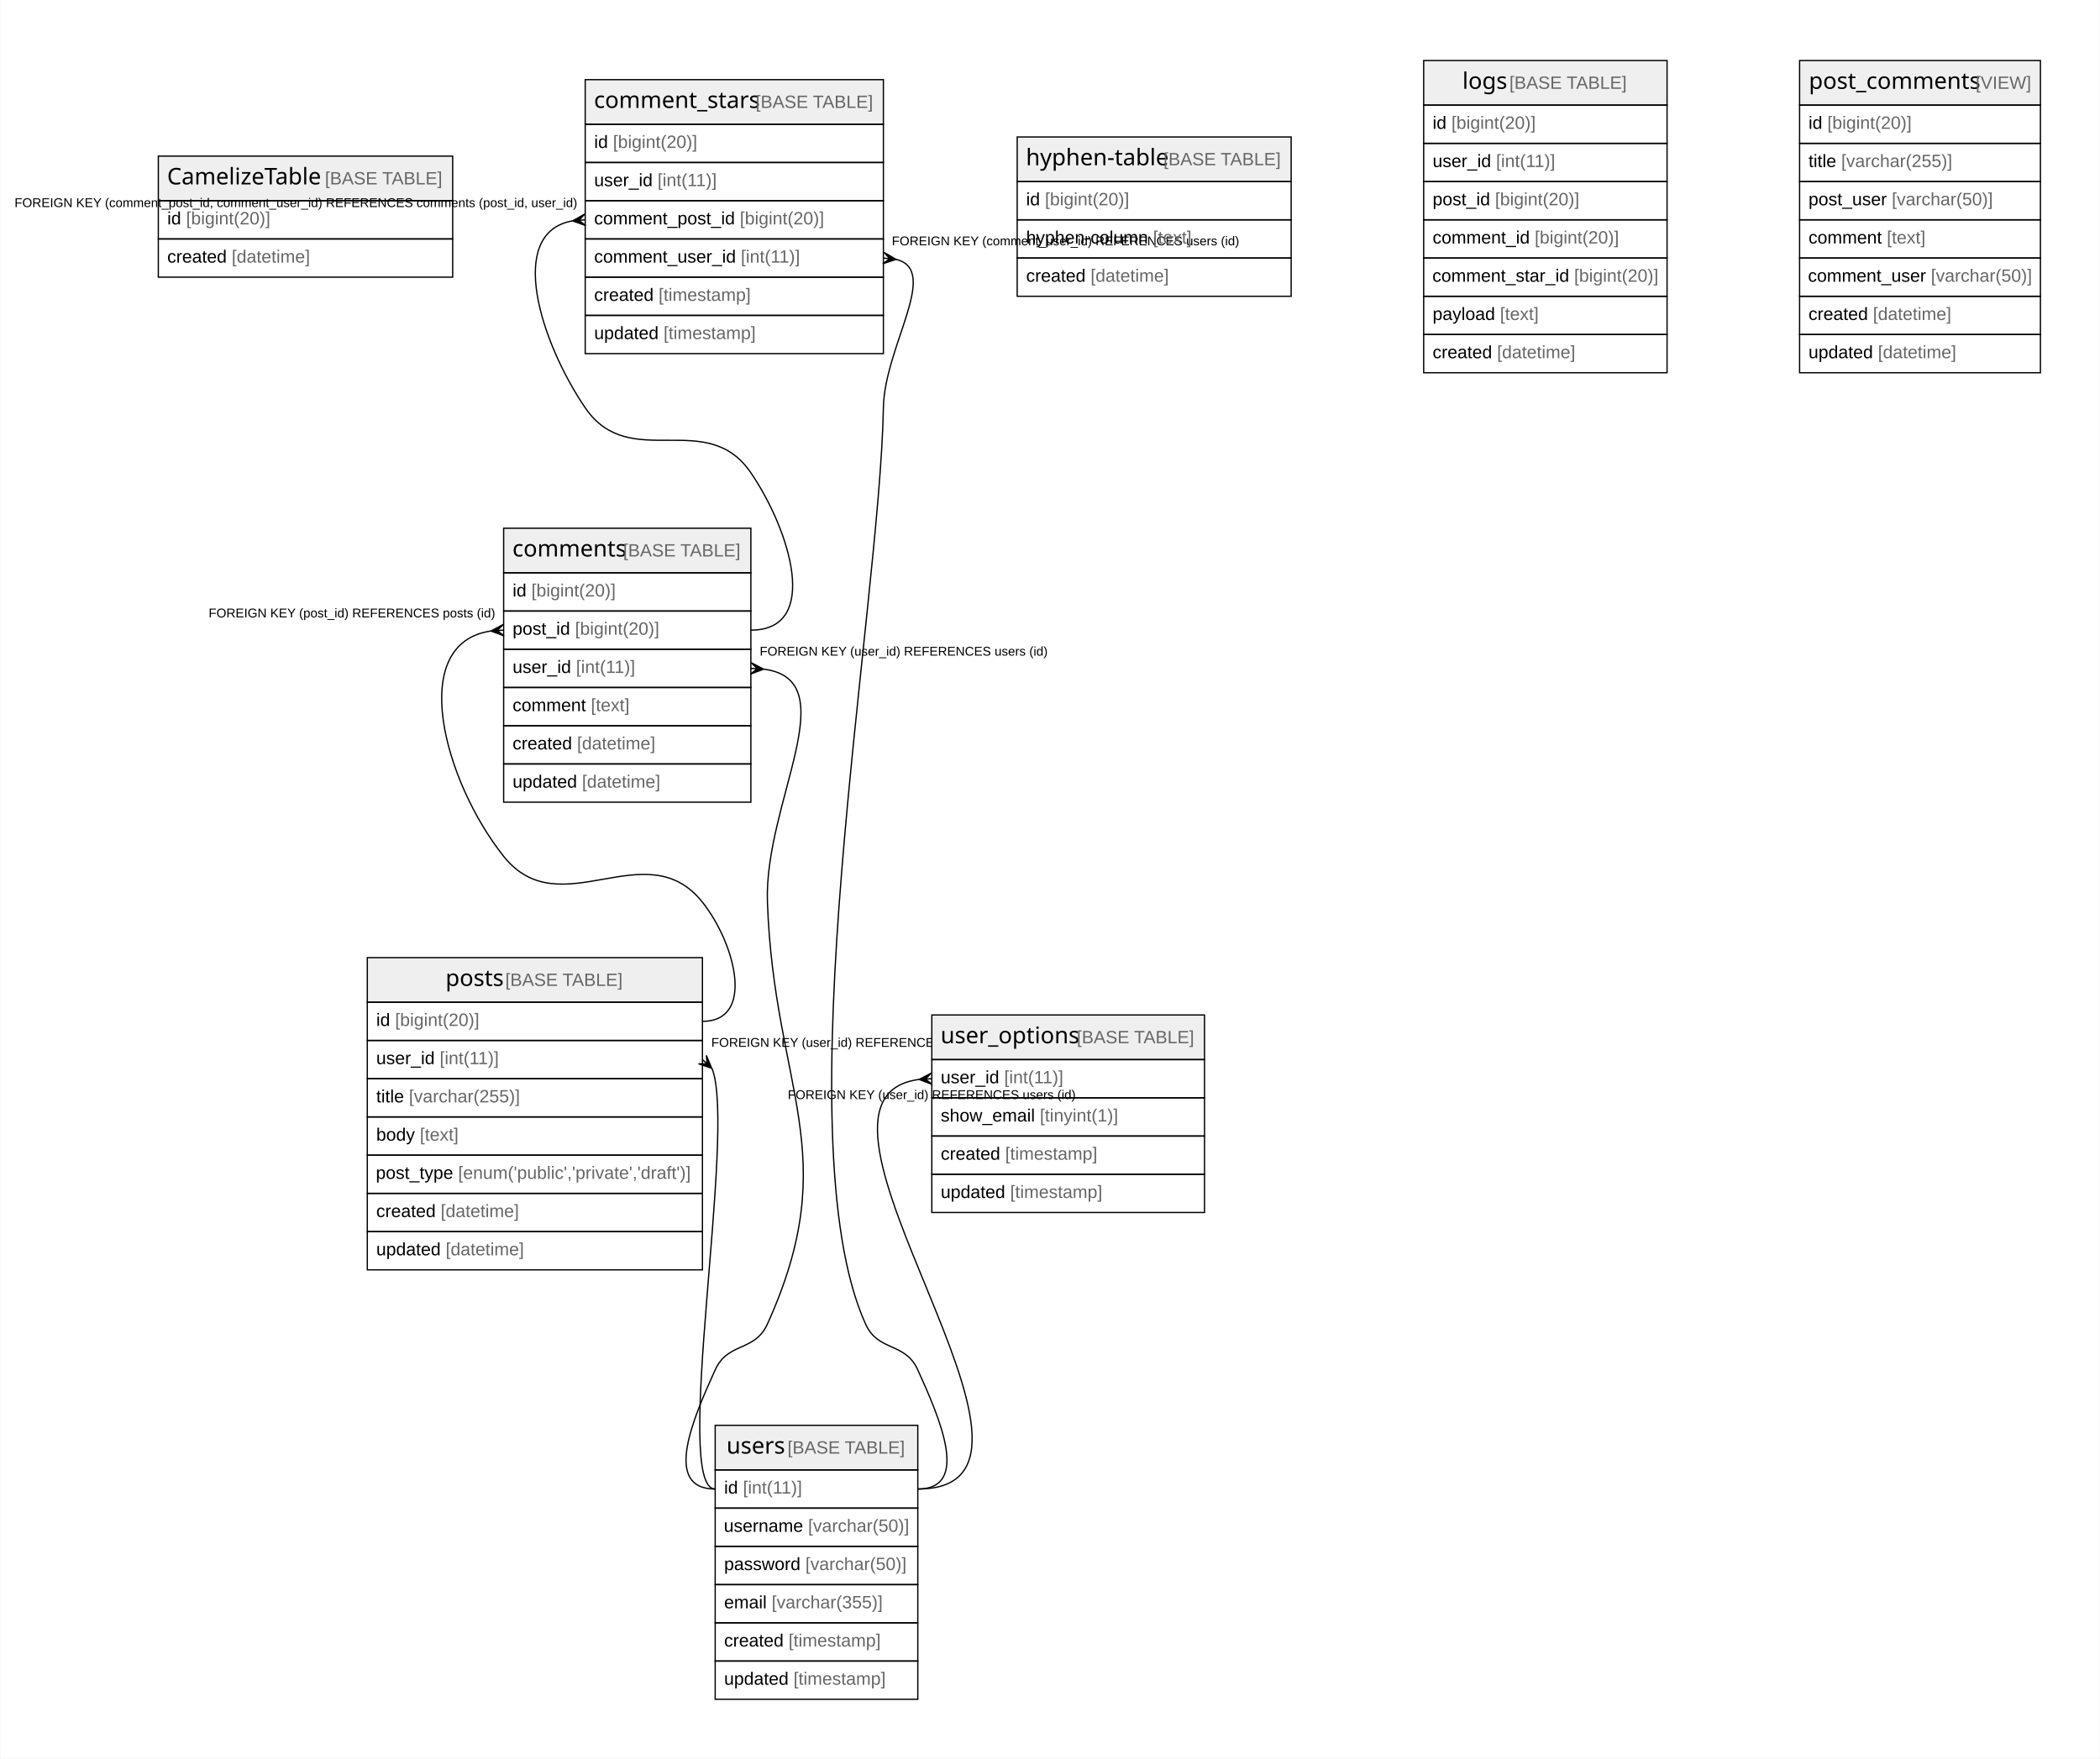
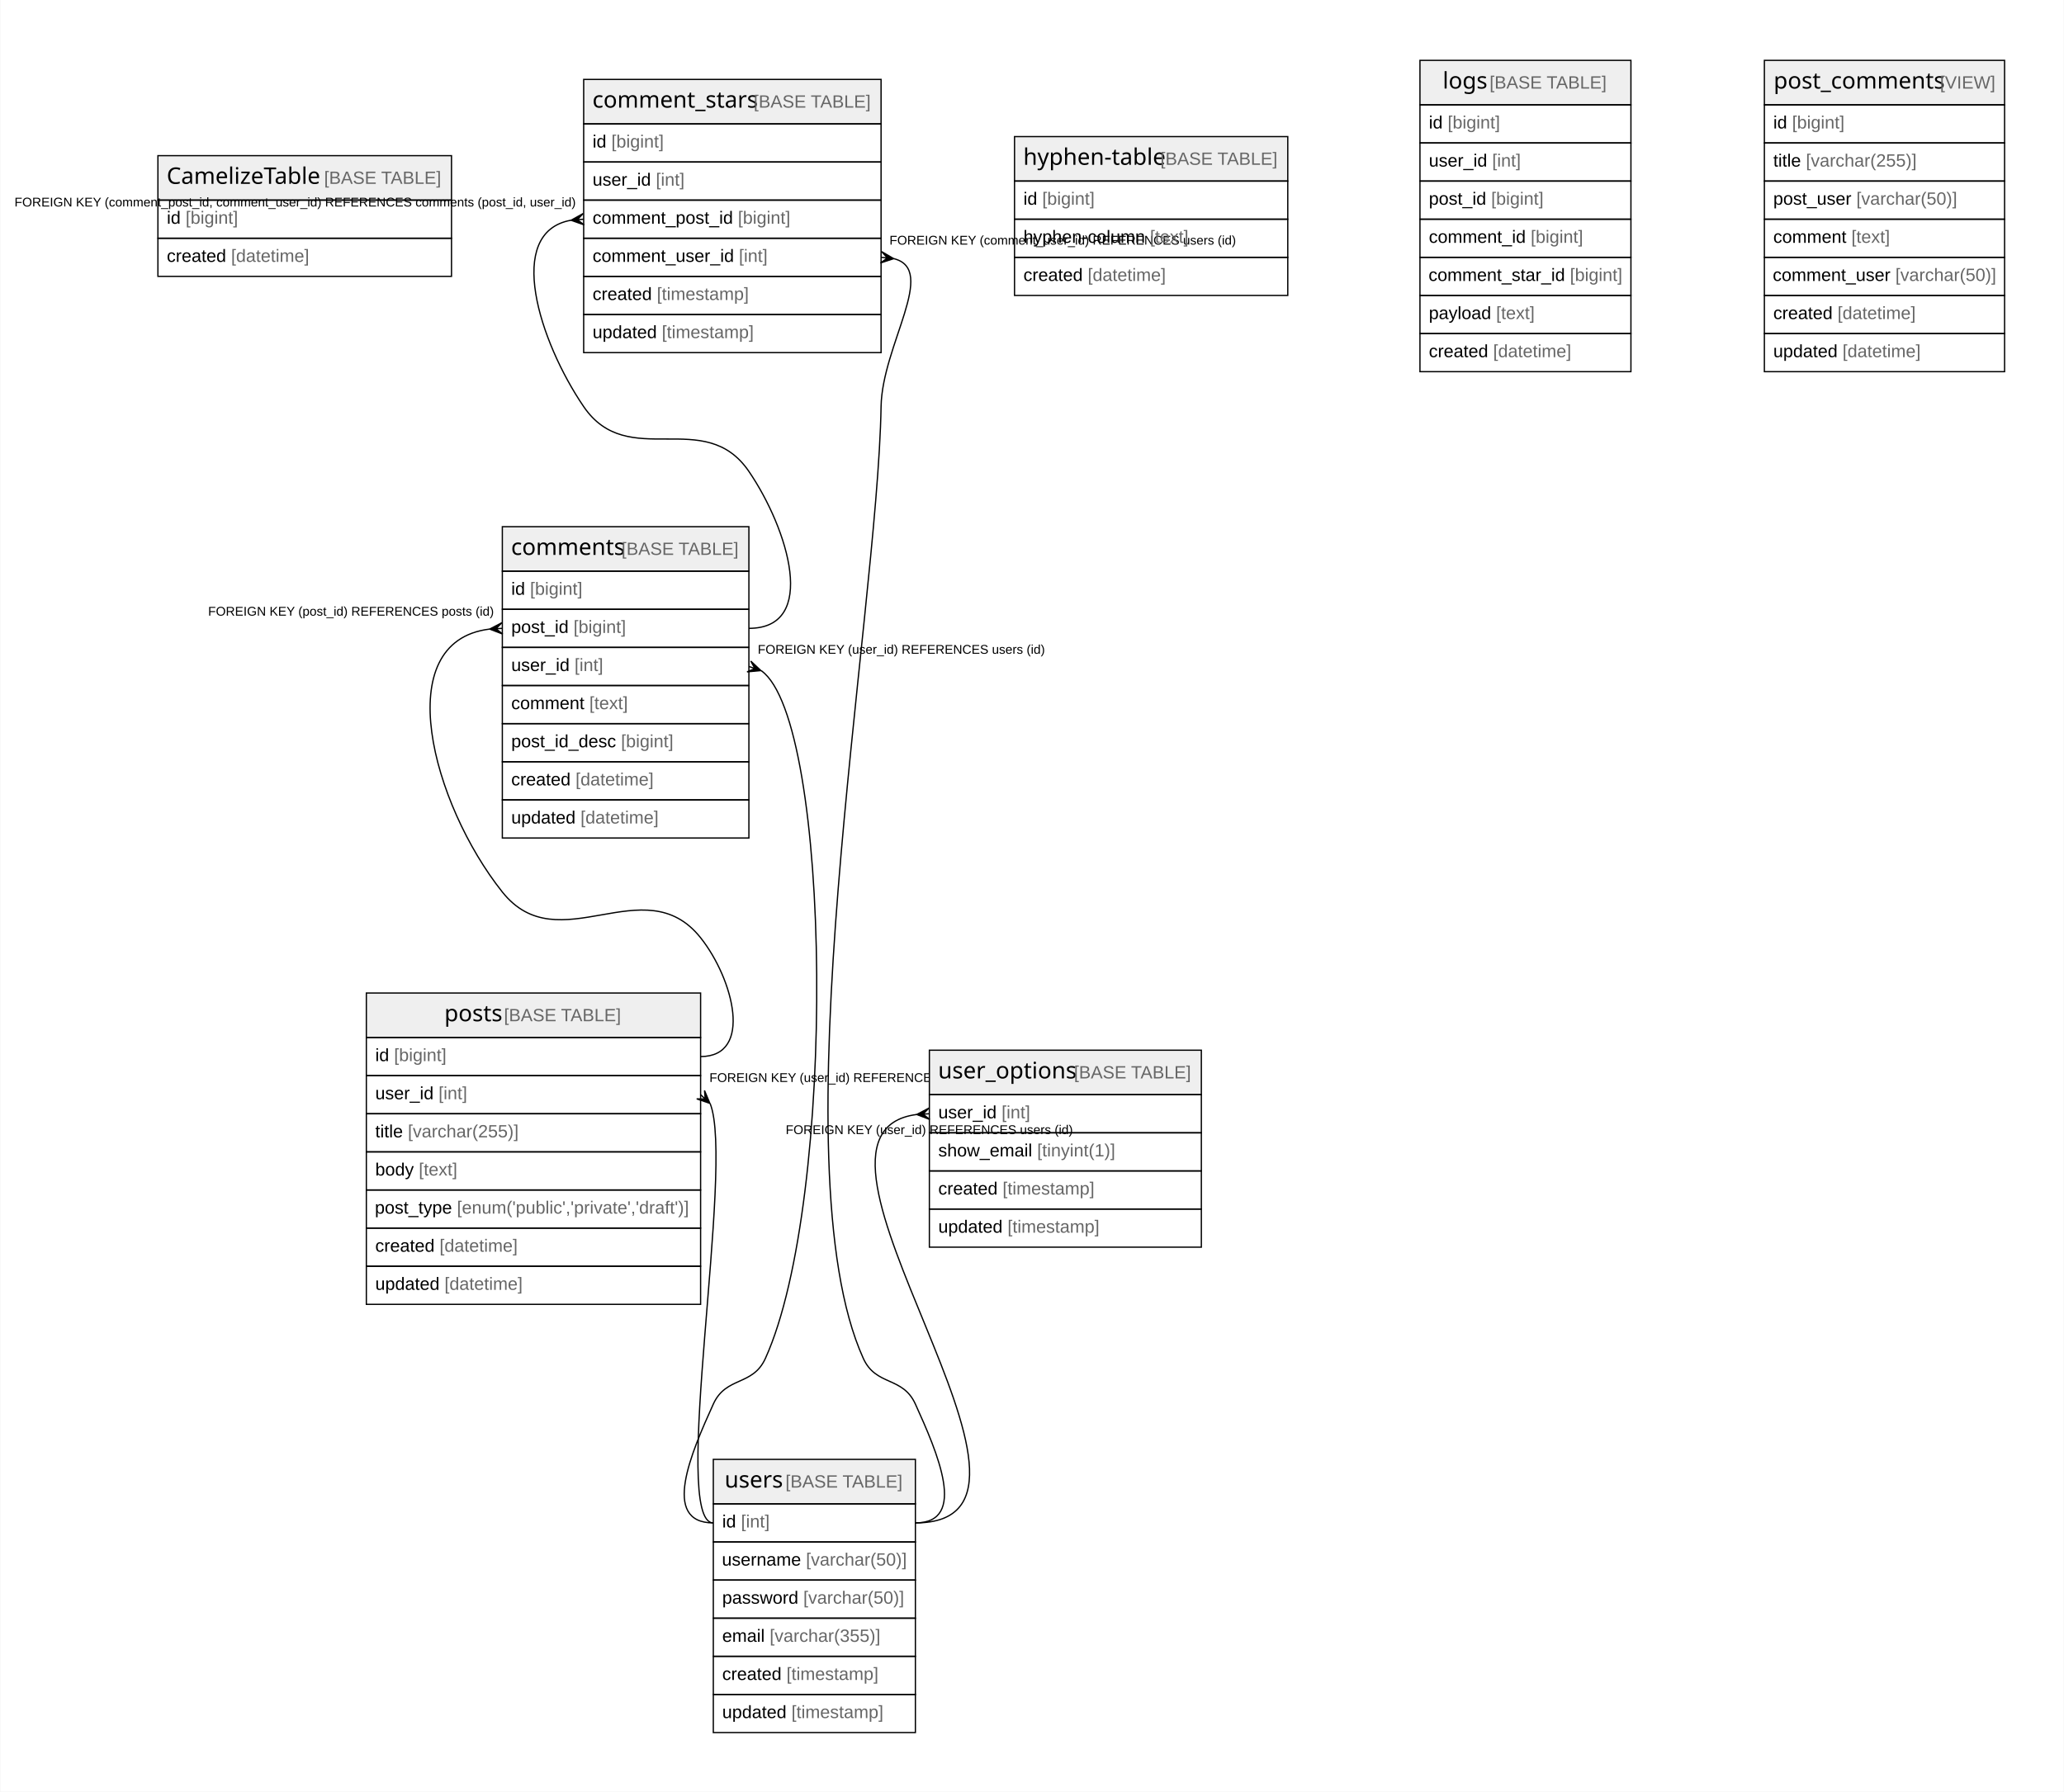
- <svg xmlns="http://www.w3.org/2000/svg" width="1648pt" height="1380pt" viewBox="0.00 0.00 1647.50 1380.00">
-   <g id="graph0" class="graph" transform="scale(1 1) rotate(0) translate(4 1376)">
-     <polygon fill="#ffffff" stroke="transparent" points="-4,4 -4,-1376 1643.5,-1376 1643.5,4 -4,4" />
+ <svg xmlns="http://www.w3.org/2000/svg" width="1624pt" height="1410pt" viewBox="0.00 0.00 1623.50 1410.00">
+   <g id="graph0" class="graph" transform="scale(1 1) rotate(0) translate(4 1406)">
+     <polygon fill="#ffffff" stroke="transparent" points="-4,4 -4,-1406 1619.5,-1406 1619.5,4 -4,4" />
    <g id="node1" class="node">
-       <polygon fill="#efefef" stroke="transparent" points="120,-1218.5 120,-1253.5 351,-1253.5 351,-1218.5 120,-1218.5" />
-       <polygon fill="none" stroke="#000000" points="120,-1218.5 120,-1253.5 351,-1253.5 351,-1218.5 120,-1218.5" />
-       <text text-anchor="start" x="126.872" y="-1231.3" font-family="Arial Bold" font-size="18.00" fill="#000000">CamelizeTable</text>
-       <text text-anchor="start" x="246.874" y="-1231.3" font-family="Arial" font-size="14.00" fill="#000000"> </text>
-       <text text-anchor="start" x="250.765" y="-1231.3" font-family="Arial" font-size="14.00" fill="#666666">[BASE TABLE]</text>
+       <polygon fill="#efefef" stroke="transparent" points="120,-1248.5 120,-1283.5 351,-1283.5 351,-1248.5 120,-1248.5" />
+       <polygon fill="none" stroke="#000000" points="120,-1248.5 120,-1283.5 351,-1283.5 351,-1248.5 120,-1248.5" />
+       <text text-anchor="start" x="126.872" y="-1261.3" font-family="Arial Bold" font-size="18.00" fill="#000000">CamelizeTable</text>
+       <text text-anchor="start" x="246.874" y="-1261.3" font-family="Arial" font-size="14.00" fill="#000000"> </text>
+       <text text-anchor="start" x="250.765" y="-1261.3" font-family="Arial" font-size="14.00" fill="#666666">[BASE TABLE]</text>
+       <polygon fill="none" stroke="#000000" points="120,-1218.5 120,-1248.5 351,-1248.5 351,-1218.5 120,-1218.5" />
+       <text text-anchor="start" x="127" y="-1229.9" font-family="Arial" font-size="14.00" fill="#000000">id </text>
+       <text text-anchor="start" x="141.78" y="-1229.9" font-family="Arial" font-size="14.00" fill="#666666">[bigint]</text>
      <polygon fill="none" stroke="#000000" points="120,-1188.5 120,-1218.5 351,-1218.5 351,-1188.5 120,-1188.5" />
-       <text text-anchor="start" x="127" y="-1199.9" font-family="Arial" font-size="14.00" fill="#000000">id </text>
-       <text text-anchor="start" x="141.78" y="-1199.9" font-family="Arial" font-size="14.00" fill="#666666">[bigint(20)]</text>
-       <polygon fill="none" stroke="#000000" points="120,-1158.5 120,-1188.5 351,-1188.5 351,-1158.5 120,-1158.5" />
-       <text text-anchor="start" x="127" y="-1169.9" font-family="Arial" font-size="14.00" fill="#000000">created </text>
-       <text text-anchor="start" x="177.572" y="-1169.9" font-family="Arial" font-size="14.00" fill="#666666">[datetime]</text>
+       <text text-anchor="start" x="127" y="-1199.9" font-family="Arial" font-size="14.00" fill="#000000">created </text>
+       <text text-anchor="start" x="177.572" y="-1199.9" font-family="Arial" font-size="14.00" fill="#666666">[datetime]</text>
    </g>
    <g id="node2" class="node">
-       <polygon fill="#efefef" stroke="transparent" points="455,-1278.5 455,-1313.5 689,-1313.5 689,-1278.5 455,-1278.5" />
-       <polygon fill="none" stroke="#000000" points="455,-1278.5 455,-1313.5 689,-1313.5 689,-1278.5 455,-1278.5" />
-       <text text-anchor="start" x="461.867" y="-1291.3" font-family="Arial Bold" font-size="18.00" fill="#000000">comment_stars</text>
-       <text text-anchor="start" x="584.879" y="-1291.3" font-family="Arial" font-size="14.00" fill="#000000"> </text>
-       <text text-anchor="start" x="588.77" y="-1291.3" font-family="Arial" font-size="14.00" fill="#666666">[BASE TABLE]</text>
+       <polygon fill="#efefef" stroke="transparent" points="455,-1308.5 455,-1343.5 689,-1343.5 689,-1308.5 455,-1308.5" />
+       <polygon fill="none" stroke="#000000" points="455,-1308.5 455,-1343.5 689,-1343.5 689,-1308.5 455,-1308.5" />
+       <text text-anchor="start" x="461.867" y="-1321.3" font-family="Arial Bold" font-size="18.00" fill="#000000">comment_stars</text>
+       <text text-anchor="start" x="584.879" y="-1321.3" font-family="Arial" font-size="14.00" fill="#000000"> </text>
+       <text text-anchor="start" x="588.77" y="-1321.3" font-family="Arial" font-size="14.00" fill="#666666">[BASE TABLE]</text>
+       <polygon fill="none" stroke="#000000" points="455,-1278.5 455,-1308.5 689,-1308.5 689,-1278.5 455,-1278.5" />
+       <text text-anchor="start" x="462" y="-1289.9" font-family="Arial" font-size="14.00" fill="#000000">id </text>
+       <text text-anchor="start" x="476.78" y="-1289.9" font-family="Arial" font-size="14.00" fill="#666666">[bigint]</text>
      <polygon fill="none" stroke="#000000" points="455,-1248.5 455,-1278.5 689,-1278.5 689,-1248.5 455,-1248.5" />
-       <text text-anchor="start" x="462" y="-1259.9" font-family="Arial" font-size="14.00" fill="#000000">id </text>
-       <text text-anchor="start" x="476.78" y="-1259.9" font-family="Arial" font-size="14.00" fill="#666666">[bigint(20)]</text>
+       <text text-anchor="start" x="462" y="-1259.9" font-family="Arial" font-size="14.00" fill="#000000">user_id </text>
+       <text text-anchor="start" x="511.788" y="-1259.9" font-family="Arial" font-size="14.00" fill="#666666">[int]</text>
      <polygon fill="none" stroke="#000000" points="455,-1218.5 455,-1248.5 689,-1248.5 689,-1218.5 455,-1218.5" />
-       <text text-anchor="start" x="462" y="-1229.9" font-family="Arial" font-size="14.00" fill="#000000">user_id </text>
-       <text text-anchor="start" x="511.788" y="-1229.9" font-family="Arial" font-size="14.00" fill="#666666">[int(11)]</text>
+       <text text-anchor="start" x="462" y="-1229.9" font-family="Arial" font-size="14.00" fill="#000000">comment_post_id </text>
+       <text text-anchor="start" x="576.36" y="-1229.9" font-family="Arial" font-size="14.00" fill="#666666">[bigint]</text>
      <polygon fill="none" stroke="#000000" points="455,-1188.5 455,-1218.5 689,-1218.5 689,-1188.5 455,-1188.5" />
-       <text text-anchor="start" x="462" y="-1199.9" font-family="Arial" font-size="14.00" fill="#000000">comment_post_id </text>
-       <text text-anchor="start" x="576.36" y="-1199.9" font-family="Arial" font-size="14.00" fill="#666666">[bigint(20)]</text>
+       <text text-anchor="start" x="462" y="-1199.9" font-family="Arial" font-size="14.00" fill="#000000">comment_user_id </text>
+       <text text-anchor="start" x="577.13" y="-1199.9" font-family="Arial" font-size="14.00" fill="#666666">[int]</text>
      <polygon fill="none" stroke="#000000" points="455,-1158.5 455,-1188.5 689,-1188.5 689,-1158.5 455,-1158.5" />
-       <text text-anchor="start" x="462" y="-1169.9" font-family="Arial" font-size="14.00" fill="#000000">comment_user_id </text>
-       <text text-anchor="start" x="577.13" y="-1169.9" font-family="Arial" font-size="14.00" fill="#666666">[int(11)]</text>
+       <text text-anchor="start" x="462" y="-1169.9" font-family="Arial" font-size="14.00" fill="#000000">created </text>
+       <text text-anchor="start" x="512.572" y="-1169.9" font-family="Arial" font-size="14.00" fill="#666666">[timestamp]</text>
      <polygon fill="none" stroke="#000000" points="455,-1128.5 455,-1158.5 689,-1158.5 689,-1128.5 455,-1128.5" />
-       <text text-anchor="start" x="462" y="-1139.9" font-family="Arial" font-size="14.00" fill="#000000">created </text>
-       <text text-anchor="start" x="512.572" y="-1139.9" font-family="Arial" font-size="14.00" fill="#666666">[timestamp]</text>
-       <polygon fill="none" stroke="#000000" points="455,-1098.5 455,-1128.5 689,-1128.5 689,-1098.5 455,-1098.5" />
-       <text text-anchor="start" x="462" y="-1109.9" font-family="Arial" font-size="14.00" fill="#000000">updated </text>
-       <text text-anchor="start" x="516.477" y="-1109.9" font-family="Arial" font-size="14.00" fill="#666666">[timestamp]</text>
+       <text text-anchor="start" x="462" y="-1139.9" font-family="Arial" font-size="14.00" fill="#000000">updated </text>
+       <text text-anchor="start" x="516.477" y="-1139.9" font-family="Arial" font-size="14.00" fill="#666666">[timestamp]</text>
    </g>
    <g id="node3" class="node">
-       <polygon fill="#efefef" stroke="transparent" points="391,-926.5 391,-961.5 585,-961.5 585,-926.5 391,-926.5" />
-       <polygon fill="none" stroke="#000000" points="391,-926.5 391,-961.5 585,-961.5 585,-926.5 391,-926.5" />
-       <text text-anchor="start" x="397.87" y="-939.3" font-family="Arial Bold" font-size="18.00" fill="#000000">comments</text>
-       <text text-anchor="start" x="480.876" y="-939.3" font-family="Arial" font-size="14.00" fill="#000000"> </text>
-       <text text-anchor="start" x="484.766" y="-939.3" font-family="Arial" font-size="14.00" fill="#666666">[BASE TABLE]</text>
+       <polygon fill="#efefef" stroke="transparent" points="391,-956.5 391,-991.5 585,-991.5 585,-956.5 391,-956.5" />
+       <polygon fill="none" stroke="#000000" points="391,-956.5 391,-991.5 585,-991.5 585,-956.5 391,-956.5" />
+       <text text-anchor="start" x="397.87" y="-969.3" font-family="Arial Bold" font-size="18.00" fill="#000000">comments</text>
+       <text text-anchor="start" x="480.876" y="-969.3" font-family="Arial" font-size="14.00" fill="#000000"> </text>
+       <text text-anchor="start" x="484.766" y="-969.3" font-family="Arial" font-size="14.00" fill="#666666">[BASE TABLE]</text>
+       <polygon fill="none" stroke="#000000" points="391,-926.5 391,-956.5 585,-956.5 585,-926.5 391,-926.5" />
+       <text text-anchor="start" x="398" y="-937.9" font-family="Arial" font-size="14.00" fill="#000000">id </text>
+       <text text-anchor="start" x="412.78" y="-937.9" font-family="Arial" font-size="14.00" fill="#666666">[bigint]</text>
      <polygon fill="none" stroke="#000000" points="391,-896.5 391,-926.5 585,-926.5 585,-896.5 391,-896.5" />
-       <text text-anchor="start" x="398" y="-907.9" font-family="Arial" font-size="14.00" fill="#000000">id </text>
-       <text text-anchor="start" x="412.78" y="-907.9" font-family="Arial" font-size="14.00" fill="#666666">[bigint(20)]</text>
+       <text text-anchor="start" x="398" y="-907.9" font-family="Arial" font-size="14.00" fill="#000000">post_id </text>
+       <text text-anchor="start" x="447.018" y="-907.9" font-family="Arial" font-size="14.00" fill="#666666">[bigint]</text>
      <polygon fill="none" stroke="#000000" points="391,-866.5 391,-896.5 585,-896.5 585,-866.5 391,-866.5" />
-       <text text-anchor="start" x="398" y="-877.9" font-family="Arial" font-size="14.00" fill="#000000">post_id </text>
-       <text text-anchor="start" x="447.018" y="-877.9" font-family="Arial" font-size="14.00" fill="#666666">[bigint(20)]</text>
+       <text text-anchor="start" x="398" y="-877.9" font-family="Arial" font-size="14.00" fill="#000000">user_id </text>
+       <text text-anchor="start" x="447.788" y="-877.9" font-family="Arial" font-size="14.00" fill="#666666">[int]</text>
      <polygon fill="none" stroke="#000000" points="391,-836.5 391,-866.5 585,-866.5 585,-836.5 391,-836.5" />
-       <text text-anchor="start" x="398" y="-847.9" font-family="Arial" font-size="14.00" fill="#000000">user_id </text>
-       <text text-anchor="start" x="447.788" y="-847.9" font-family="Arial" font-size="14.00" fill="#666666">[int(11)]</text>
+       <text text-anchor="start" x="398" y="-847.9" font-family="Arial" font-size="14.00" fill="#000000">comment </text>
+       <text text-anchor="start" x="459.45" y="-847.9" font-family="Arial" font-size="14.00" fill="#666666">[text]</text>
      <polygon fill="none" stroke="#000000" points="391,-806.5 391,-836.5 585,-836.5 585,-806.5 391,-806.5" />
-       <text text-anchor="start" x="398" y="-817.9" font-family="Arial" font-size="14.00" fill="#000000">comment </text>
-       <text text-anchor="start" x="459.45" y="-817.9" font-family="Arial" font-size="14.00" fill="#666666">[text]</text>
+       <text text-anchor="start" x="398" y="-817.9" font-family="Arial" font-size="14.00" fill="#000000">post_id_desc </text>
+       <text text-anchor="start" x="484.366" y="-817.9" font-family="Arial" font-size="14.00" fill="#666666">[bigint]</text>
      <polygon fill="none" stroke="#000000" points="391,-776.5 391,-806.5 585,-806.5 585,-776.5 391,-776.5" />
      <text text-anchor="start" x="398" y="-787.9" font-family="Arial" font-size="14.00" fill="#000000">created </text>
      <text text-anchor="start" x="448.572" y="-787.9" font-family="Arial" font-size="14.00" fill="#666666">[datetime]</text>
      <polygon fill="none" stroke="#000000" points="391,-746.5 391,-776.5 585,-776.5 585,-746.5 391,-746.5" />
      <text text-anchor="start" x="398" y="-757.9" font-family="Arial" font-size="14.00" fill="#000000">updated </text>
      <text text-anchor="start" x="452.477" y="-757.9" font-family="Arial" font-size="14.00" fill="#666666">[datetime]</text>
    </g>
    <g id="edge2" class="edge">
-       <path fill="none" stroke="#000000" d="M444.752,-1202.626C392.714,-1193.052 420.159,-1107.094 455,-1056 489.966,-1004.722 550.034,-1056.278 585,-1005 615.923,-959.651 639.889,-881.5 585,-881.5" />
-       <polygon fill="#000000" stroke="#000000" points="445.036,-1202.65 454.618,-1207.984 450.018,-1203.075 455,-1203.5 455,-1203.5 455,-1203.5 450.018,-1203.075 455.382,-1199.016 445.036,-1202.65 445.036,-1202.65" />
-       <text text-anchor="start" x="7.144" y="-1213.5" font-family="Arial" font-size="10.00" fill="#000000">FOREIGN KEY (comment_post_id, comment_user_id) REFERENCES comments (post_id, user_id)</text>
+       <path fill="none" stroke="#000000" d="M444.752,-1232.626C392.714,-1223.052 420.159,-1137.094 455,-1086 489.966,-1034.722 550.034,-1086.278 585,-1035 615.923,-989.651 639.889,-911.5 585,-911.5" />
+       <polygon fill="#000000" stroke="#000000" points="445.036,-1232.65 454.618,-1237.984 450.018,-1233.075 455,-1233.5 455,-1233.5 455,-1233.5 450.018,-1233.075 455.382,-1229.016 445.036,-1232.65 445.036,-1232.65" />
+       <text text-anchor="start" x="7.144" y="-1243.5" font-family="Arial" font-size="10.00" fill="#000000">FOREIGN KEY (comment_post_id, comment_user_id) REFERENCES comments (post_id, user_id)</text>
    </g>
    <g id="node9" class="node">
      <polygon fill="#efefef" stroke="transparent" points="557,-222.5 557,-257.5 716,-257.5 716,-222.5 557,-222.5" />
      <polygon fill="none" stroke="#000000" points="557,-222.5 557,-257.5 716,-257.5 716,-222.5 557,-222.5" />
      <text text-anchor="start" x="565.871" y="-235.3" font-family="Arial Bold" font-size="18.00" fill="#000000">users</text>
      <text text-anchor="start" x="609.875" y="-235.3" font-family="Arial" font-size="14.00" fill="#000000"> </text>
      <text text-anchor="start" x="613.766" y="-235.3" font-family="Arial" font-size="14.00" fill="#666666">[BASE TABLE]</text>
      <polygon fill="none" stroke="#000000" points="557,-192.5 557,-222.5 716,-222.5 716,-192.5 557,-192.5" />
      <text text-anchor="start" x="564" y="-203.9" font-family="Arial" font-size="14.00" fill="#000000">id </text>
-       <text text-anchor="start" x="578.78" y="-203.9" font-family="Arial" font-size="14.00" fill="#666666">[int(11)]</text>
+       <text text-anchor="start" x="578.78" y="-203.9" font-family="Arial" font-size="14.00" fill="#666666">[int]</text>
      <polygon fill="none" stroke="#000000" points="557,-162.5 557,-192.5 716,-192.5 716,-162.5 557,-162.5" />
      <text text-anchor="start" x="563.769" y="-173.9" font-family="Arial" font-size="14.00" fill="#000000">username </text>
      <text text-anchor="start" x="629.894" y="-173.9" font-family="Arial" font-size="14.00" fill="#666666">[varchar(50)]</text>
      <polygon fill="none" stroke="#000000" points="557,-132.5 557,-162.5 716,-162.5 716,-132.5 557,-132.5" />
      <text text-anchor="start" x="564" y="-143.9" font-family="Arial" font-size="14.00" fill="#000000">password </text>
      <text text-anchor="start" x="627.788" y="-143.9" font-family="Arial" font-size="14.00" fill="#666666">[varchar(50)]</text>
      <polygon fill="none" stroke="#000000" points="557,-102.5 557,-132.5 716,-132.5 716,-102.5 557,-102.5" />
      <text text-anchor="start" x="564" y="-113.9" font-family="Arial" font-size="14.00" fill="#000000">email </text>
      <text text-anchor="start" x="601.33" y="-113.9" font-family="Arial" font-size="14.00" fill="#666666">[varchar(355)]</text>
      <polygon fill="none" stroke="#000000" points="557,-72.5 557,-102.5 716,-102.5 716,-72.5 557,-72.5" />
      <text text-anchor="start" x="564" y="-83.9" font-family="Arial" font-size="14.00" fill="#000000">created </text>
      <text text-anchor="start" x="614.572" y="-83.9" font-family="Arial" font-size="14.00" fill="#666666">[timestamp]</text>
      <polygon fill="none" stroke="#000000" points="557,-42.5 557,-72.5 716,-72.5 716,-42.5 557,-42.5" />
      <text text-anchor="start" x="564" y="-53.9" font-family="Arial" font-size="14.00" fill="#000000">updated </text>
      <text text-anchor="start" x="618.477" y="-53.9" font-family="Arial" font-size="14.00" fill="#666666">[timestamp]</text>
    </g>
    <g id="edge1" class="edge">
-       <path fill="none" stroke="#000000" d="M698.98,-1172.453C733.888,-1163.881 689.872,-1104.339 689,-1056 686.118,-896.218 609.09,-482.583 675,-337 685.001,-314.909 705.999,-323.091 716,-301 733.139,-263.143 757.556,-207.5 716,-207.5" />
-       <polygon fill="#000000" stroke="#000000" points="698.945,-1172.457 688.53,-1169.025 693.973,-1172.978 689,-1173.5 689,-1173.5 689,-1173.5 693.973,-1172.978 689.47,-1177.975 698.945,-1172.457 698.945,-1172.457" />
-       <text text-anchor="start" x="695.609" y="-1183.5" font-family="Arial" font-size="10.00" fill="#000000">FOREIGN KEY (comment_user_id) REFERENCES users (id)</text>
+       <path fill="none" stroke="#000000" d="M698.979,-1202.453C733.878,-1193.881 689.809,-1134.34 689,-1086 686.213,-919.55 606.341,-488.656 675,-337 685.001,-314.909 705.999,-323.091 716,-301 733.139,-263.143 757.556,-207.5 716,-207.5" />
+       <polygon fill="#000000" stroke="#000000" points="698.945,-1202.457 688.53,-1199.025 693.973,-1202.978 689,-1203.5 689,-1203.5 689,-1203.5 693.973,-1202.978 689.47,-1207.975 698.945,-1202.457 698.945,-1202.457" />
+       <text text-anchor="start" x="695.609" y="-1213.5" font-family="Arial" font-size="10.00" fill="#000000">FOREIGN KEY (comment_user_id) REFERENCES users (id)</text>
    </g>
    <g id="node7" class="node">
      <polygon fill="#efefef" stroke="transparent" points="284,-589.5 284,-624.5 547,-624.5 547,-589.5 284,-589.5" />
      <polygon fill="none" stroke="#000000" points="284,-589.5 284,-624.5 547,-624.5 547,-589.5 284,-589.5" />
      <text text-anchor="start" x="345.366" y="-602.3" font-family="Arial Bold" font-size="18.00" fill="#000000">posts</text>
      <text text-anchor="start" x="388.38" y="-602.3" font-family="Arial" font-size="14.00" fill="#000000"> </text>
      <text text-anchor="start" x="392.271" y="-602.3" font-family="Arial" font-size="14.00" fill="#666666">[BASE TABLE]</text>
      <polygon fill="none" stroke="#000000" points="284,-559.5 284,-589.5 547,-589.5 547,-559.5 284,-559.5" />
      <text text-anchor="start" x="291" y="-570.9" font-family="Arial" font-size="14.00" fill="#000000">id </text>
-       <text text-anchor="start" x="305.78" y="-570.9" font-family="Arial" font-size="14.00" fill="#666666">[bigint(20)]</text>
+       <text text-anchor="start" x="305.78" y="-570.9" font-family="Arial" font-size="14.00" fill="#666666">[bigint]</text>
      <polygon fill="none" stroke="#000000" points="284,-529.5 284,-559.5 547,-559.5 547,-529.5 284,-529.5" />
      <text text-anchor="start" x="291" y="-540.9" font-family="Arial" font-size="14.00" fill="#000000">user_id </text>
-       <text text-anchor="start" x="340.788" y="-540.9" font-family="Arial" font-size="14.00" fill="#666666">[int(11)]</text>
+       <text text-anchor="start" x="340.788" y="-540.9" font-family="Arial" font-size="14.00" fill="#666666">[int]</text>
      <polygon fill="none" stroke="#000000" points="284,-499.5 284,-529.5 547,-529.5 547,-499.5 284,-499.5" />
      <text text-anchor="start" x="291" y="-510.9" font-family="Arial" font-size="14.00" fill="#000000">title </text>
      <text text-anchor="start" x="316.668" y="-510.9" font-family="Arial" font-size="14.00" fill="#666666">[varchar(255)]</text>
      <polygon fill="none" stroke="#000000" points="284,-469.5 284,-499.5 547,-499.5 547,-469.5 284,-469.5" />
      <text text-anchor="start" x="291" y="-480.9" font-family="Arial" font-size="14.00" fill="#000000">body </text>
      <text text-anchor="start" x="325.238" y="-480.9" font-family="Arial" font-size="14.00" fill="#666666">[text]</text>
      <polygon fill="none" stroke="#000000" points="284,-439.5 284,-469.5 547,-469.5 547,-439.5 284,-439.5" />
      <text text-anchor="start" x="290.697" y="-450.9" font-family="Arial" font-size="14.00" fill="#000000">post_type </text>
      <text text-anchor="start" x="355.282" y="-450.9" font-family="Arial" font-size="14.00" fill="#666666">[enum('public','private','draft')]</text>
      <polygon fill="none" stroke="#000000" points="284,-409.5 284,-439.5 547,-439.5 547,-409.5 284,-409.5" />
      <text text-anchor="start" x="291" y="-420.9" font-family="Arial" font-size="14.00" fill="#000000">created </text>
      <text text-anchor="start" x="341.572" y="-420.9" font-family="Arial" font-size="14.00" fill="#666666">[datetime]</text>
      <polygon fill="none" stroke="#000000" points="284,-379.5 284,-409.5 547,-409.5 547,-379.5 284,-379.5" />
      <text text-anchor="start" x="291" y="-390.9" font-family="Arial" font-size="14.00" fill="#000000">updated </text>
      <text text-anchor="start" x="345.477" y="-390.9" font-family="Arial" font-size="14.00" fill="#666666">[datetime]</text>
    </g>
    <g id="edge3" class="edge">
-       <path fill="none" stroke="#000000" d="M381.018,-880.815C314.825,-871.208 344.094,-762.963 391,-704 435.298,-648.315 502.702,-723.685 547,-668 572.87,-635.48 588.556,-574.5 547,-574.5" />
-       <polygon fill="#000000" stroke="#000000" points="381.024,-880.815 390.692,-885.989 386.012,-881.157 391,-881.5 391,-881.5 391,-881.5 386.012,-881.157 391.308,-877.011 381.024,-880.815 381.024,-880.815" />
-       <text text-anchor="start" x="159.495" y="-891.5" font-family="Arial" font-size="10.00" fill="#000000">FOREIGN KEY (post_id) REFERENCES posts (id)</text>
+       <path fill="none" stroke="#000000" d="M380.768,-910.892C301.532,-901.024 335.83,-773.352 391,-704 435.298,-648.315 502.702,-723.685 547,-668 572.87,-635.48 588.556,-574.5 547,-574.5" />
+       <polygon fill="#000000" stroke="#000000" points="381.018,-910.907 390.733,-915.992 386.009,-911.203 391,-911.5 391,-911.5 391,-911.5 386.009,-911.203 391.267,-907.008 381.018,-910.907 381.018,-910.907" />
+       <text text-anchor="start" x="159.495" y="-921.5" font-family="Arial" font-size="10.00" fill="#000000">FOREIGN KEY (post_id) REFERENCES posts (id)</text>
    </g>
    <g id="edge4" class="edge">
-       <path fill="none" stroke="#000000" d="M595.11,-850.895C660.473,-842.395 595.239,-746.038 598,-668 603.201,-520.981 658.673,-471.017 598,-337 587.999,-314.909 567.001,-323.091 557,-301 539.861,-263.143 515.444,-207.5 557,-207.5" />
-       <polygon fill="#000000" stroke="#000000" points="594.982,-850.902 584.731,-847.008 589.991,-851.201 585,-851.5 585,-851.5 585,-851.5 589.991,-851.201 585.269,-855.992 594.982,-850.902 594.982,-850.902" />
-       <text text-anchor="start" x="591.945" y="-861.5" font-family="Arial" font-size="10.00" fill="#000000">FOREIGN KEY (user_id) REFERENCES users (id)</text>
+       <path fill="none" stroke="#000000" d="M594.76,-878.155C650.334,-838.709 654.331,-461.424 598,-337 587.999,-314.909 567.001,-323.091 557,-301 539.861,-263.143 515.444,-207.5 557,-207.5" />
+       <polygon fill="#000000" stroke="#000000" points="594.46,-878.258 583.541,-877.243 589.73,-879.879 585,-881.5 585,-881.5 585,-881.5 589.73,-879.879 586.459,-885.757 594.46,-878.258 594.46,-878.258" />
+       <text text-anchor="start" x="591.945" y="-891.5" font-family="Arial" font-size="10.00" fill="#000000">FOREIGN KEY (user_id) REFERENCES users (id)</text>
    </g>
    <g id="node4" class="node">
-       <polygon fill="#efefef" stroke="transparent" points="794,-1233.5 794,-1268.5 1009,-1268.5 1009,-1233.5 794,-1233.5" />
-       <polygon fill="none" stroke="#000000" points="794,-1233.5 794,-1268.5 1009,-1268.5 1009,-1233.5 794,-1233.5" />
-       <text text-anchor="start" x="800.854" y="-1246.3" font-family="Arial Bold" font-size="18.00" fill="#000000">hyphen-table</text>
-       <text text-anchor="start" x="904.892" y="-1246.3" font-family="Arial" font-size="14.00" fill="#000000"> </text>
-       <text text-anchor="start" x="908.783" y="-1246.3" font-family="Arial" font-size="14.00" fill="#666666">[BASE TABLE]</text>
+       <polygon fill="#efefef" stroke="transparent" points="794,-1263.5 794,-1298.5 1009,-1298.5 1009,-1263.5 794,-1263.5" />
+       <polygon fill="none" stroke="#000000" points="794,-1263.5 794,-1298.5 1009,-1298.5 1009,-1263.5 794,-1263.5" />
+       <text text-anchor="start" x="800.854" y="-1276.3" font-family="Arial Bold" font-size="18.00" fill="#000000">hyphen-table</text>
+       <text text-anchor="start" x="904.892" y="-1276.3" font-family="Arial" font-size="14.00" fill="#000000"> </text>
+       <text text-anchor="start" x="908.783" y="-1276.3" font-family="Arial" font-size="14.00" fill="#666666">[BASE TABLE]</text>
+       <polygon fill="none" stroke="#000000" points="794,-1233.5 794,-1263.5 1009,-1263.5 1009,-1233.5 794,-1233.5" />
+       <text text-anchor="start" x="801" y="-1244.9" font-family="Arial" font-size="14.00" fill="#000000">id </text>
+       <text text-anchor="start" x="815.78" y="-1244.9" font-family="Arial" font-size="14.00" fill="#666666">[bigint]</text>
      <polygon fill="none" stroke="#000000" points="794,-1203.5 794,-1233.5 1009,-1233.5 1009,-1203.5 794,-1203.5" />
-       <text text-anchor="start" x="801" y="-1214.9" font-family="Arial" font-size="14.00" fill="#000000">id </text>
-       <text text-anchor="start" x="815.78" y="-1214.9" font-family="Arial" font-size="14.00" fill="#666666">[bigint(20)]</text>
+       <text text-anchor="start" x="801" y="-1214.9" font-family="Arial" font-size="14.00" fill="#000000">hyphen-column </text>
+       <text text-anchor="start" x="900.579" y="-1214.9" font-family="Arial" font-size="14.00" fill="#666666">[text]</text>
      <polygon fill="none" stroke="#000000" points="794,-1173.5 794,-1203.5 1009,-1203.5 1009,-1173.5 794,-1173.5" />
-       <text text-anchor="start" x="801" y="-1184.9" font-family="Arial" font-size="14.00" fill="#000000">hyphen-column </text>
-       <text text-anchor="start" x="900.579" y="-1184.9" font-family="Arial" font-size="14.00" fill="#666666">[text]</text>
-       <polygon fill="none" stroke="#000000" points="794,-1143.5 794,-1173.5 1009,-1173.5 1009,-1143.5 794,-1143.5" />
-       <text text-anchor="start" x="801" y="-1154.9" font-family="Arial" font-size="14.00" fill="#000000">created </text>
-       <text text-anchor="start" x="851.572" y="-1154.9" font-family="Arial" font-size="14.00" fill="#666666">[datetime]</text>
+       <text text-anchor="start" x="801" y="-1184.9" font-family="Arial" font-size="14.00" fill="#000000">created </text>
+       <text text-anchor="start" x="851.572" y="-1184.9" font-family="Arial" font-size="14.00" fill="#666666">[datetime]</text>
    </g>
    <g id="node5" class="node">
-       <polygon fill="#efefef" stroke="transparent" points="1113,-1293.5 1113,-1328.5 1304,-1328.5 1304,-1293.5 1113,-1293.5" />
-       <polygon fill="none" stroke="#000000" points="1113,-1293.5 1113,-1328.5 1304,-1328.5 1304,-1293.5 1113,-1293.5" />
-       <text text-anchor="start" x="1143.37" y="-1306.3" font-family="Arial Bold" font-size="18.00" fill="#000000">logs</text>
-       <text text-anchor="start" x="1176.376" y="-1306.3" font-family="Arial" font-size="14.00" fill="#000000"> </text>
-       <text text-anchor="start" x="1180.267" y="-1306.3" font-family="Arial" font-size="14.00" fill="#666666">[BASE TABLE]</text>
-       <polygon fill="none" stroke="#000000" points="1113,-1263.5 1113,-1293.5 1304,-1293.5 1304,-1263.5 1113,-1263.5" />
-       <text text-anchor="start" x="1120" y="-1274.9" font-family="Arial" font-size="14.00" fill="#000000">id </text>
-       <text text-anchor="start" x="1134.78" y="-1274.9" font-family="Arial" font-size="14.00" fill="#666666">[bigint(20)]</text>
-       <polygon fill="none" stroke="#000000" points="1113,-1233.5 1113,-1263.5 1304,-1263.5 1304,-1233.5 1113,-1233.5" />
-       <text text-anchor="start" x="1120" y="-1244.9" font-family="Arial" font-size="14.00" fill="#000000">user_id </text>
-       <text text-anchor="start" x="1169.788" y="-1244.9" font-family="Arial" font-size="14.00" fill="#666666">[int(11)]</text>
-       <polygon fill="none" stroke="#000000" points="1113,-1203.5 1113,-1233.5 1304,-1233.5 1304,-1203.5 1113,-1203.5" />
-       <text text-anchor="start" x="1120" y="-1214.9" font-family="Arial" font-size="14.00" fill="#000000">post_id </text>
-       <text text-anchor="start" x="1169.018" y="-1214.9" font-family="Arial" font-size="14.00" fill="#666666">[bigint(20)]</text>
-       <polygon fill="none" stroke="#000000" points="1113,-1173.5 1113,-1203.5 1304,-1203.5 1304,-1173.5 1113,-1173.5" />
-       <text text-anchor="start" x="1120" y="-1184.9" font-family="Arial" font-size="14.00" fill="#000000">comment_id </text>
-       <text text-anchor="start" x="1200.122" y="-1184.9" font-family="Arial" font-size="14.00" fill="#666666">[bigint(20)]</text>
-       <polygon fill="none" stroke="#000000" points="1113,-1143.5 1113,-1173.5 1304,-1173.5 1304,-1143.5 1113,-1143.5" />
-       <text text-anchor="start" x="1119.821" y="-1154.9" font-family="Arial" font-size="14.00" fill="#000000">comment_star_id </text>
-       <text text-anchor="start" x="1231.06" y="-1154.9" font-family="Arial" font-size="14.00" fill="#666666">[bigint(20)]</text>
-       <polygon fill="none" stroke="#000000" points="1113,-1113.5 1113,-1143.5 1304,-1143.5 1304,-1113.5 1113,-1113.5" />
-       <text text-anchor="start" x="1120" y="-1124.9" font-family="Arial" font-size="14.00" fill="#000000">payload </text>
-       <text text-anchor="start" x="1172.91" y="-1124.9" font-family="Arial" font-size="14.00" fill="#666666">[text]</text>
-       <polygon fill="none" stroke="#000000" points="1113,-1083.5 1113,-1113.5 1304,-1113.5 1304,-1083.5 1113,-1083.5" />
-       <text text-anchor="start" x="1120" y="-1094.9" font-family="Arial" font-size="14.00" fill="#000000">created </text>
-       <text text-anchor="start" x="1170.572" y="-1094.9" font-family="Arial" font-size="14.00" fill="#666666">[datetime]</text>
+       <polygon fill="#efefef" stroke="transparent" points="1113,-1323.5 1113,-1358.5 1279,-1358.5 1279,-1323.5 1113,-1323.5" />
+       <polygon fill="none" stroke="#000000" points="1113,-1323.5 1113,-1358.5 1279,-1358.5 1279,-1323.5 1113,-1323.5" />
+       <text text-anchor="start" x="1130.87" y="-1336.3" font-family="Arial Bold" font-size="18.00" fill="#000000">logs</text>
+       <text text-anchor="start" x="1163.876" y="-1336.3" font-family="Arial" font-size="14.00" fill="#000000"> </text>
+       <text text-anchor="start" x="1167.767" y="-1336.3" font-family="Arial" font-size="14.00" fill="#666666">[BASE TABLE]</text>
+       <polygon fill="none" stroke="#000000" points="1113,-1293.5 1113,-1323.5 1279,-1323.5 1279,-1293.5 1113,-1293.5" />
+       <text text-anchor="start" x="1120" y="-1304.9" font-family="Arial" font-size="14.00" fill="#000000">id </text>
+       <text text-anchor="start" x="1134.78" y="-1304.9" font-family="Arial" font-size="14.00" fill="#666666">[bigint]</text>
+       <polygon fill="none" stroke="#000000" points="1113,-1263.5 1113,-1293.5 1279,-1293.5 1279,-1263.5 1113,-1263.5" />
+       <text text-anchor="start" x="1120" y="-1274.9" font-family="Arial" font-size="14.00" fill="#000000">user_id </text>
+       <text text-anchor="start" x="1169.788" y="-1274.9" font-family="Arial" font-size="14.00" fill="#666666">[int]</text>
+       <polygon fill="none" stroke="#000000" points="1113,-1233.5 1113,-1263.5 1279,-1263.5 1279,-1233.5 1113,-1233.5" />
+       <text text-anchor="start" x="1120" y="-1244.9" font-family="Arial" font-size="14.00" fill="#000000">post_id </text>
+       <text text-anchor="start" x="1169.018" y="-1244.9" font-family="Arial" font-size="14.00" fill="#666666">[bigint]</text>
+       <polygon fill="none" stroke="#000000" points="1113,-1203.5 1113,-1233.5 1279,-1233.5 1279,-1203.5 1113,-1203.5" />
+       <text text-anchor="start" x="1120" y="-1214.9" font-family="Arial" font-size="14.00" fill="#000000">comment_id </text>
+       <text text-anchor="start" x="1200.122" y="-1214.9" font-family="Arial" font-size="14.00" fill="#666666">[bigint]</text>
+       <polygon fill="none" stroke="#000000" points="1113,-1173.5 1113,-1203.5 1279,-1203.5 1279,-1173.5 1113,-1173.5" />
+       <text text-anchor="start" x="1119.764" y="-1184.9" font-family="Arial" font-size="14.00" fill="#000000">comment_star_id </text>
+       <text text-anchor="start" x="1231.003" y="-1184.9" font-family="Arial" font-size="14.00" fill="#666666">[bigint]</text>
+       <polygon fill="none" stroke="#000000" points="1113,-1143.5 1113,-1173.5 1279,-1173.5 1279,-1143.5 1113,-1143.5" />
+       <text text-anchor="start" x="1120" y="-1154.9" font-family="Arial" font-size="14.00" fill="#000000">payload </text>
+       <text text-anchor="start" x="1172.91" y="-1154.9" font-family="Arial" font-size="14.00" fill="#666666">[text]</text>
+       <polygon fill="none" stroke="#000000" points="1113,-1113.5 1113,-1143.5 1279,-1143.5 1279,-1113.5 1113,-1113.5" />
+       <text text-anchor="start" x="1120" y="-1124.9" font-family="Arial" font-size="14.00" fill="#000000">created </text>
+       <text text-anchor="start" x="1170.572" y="-1124.9" font-family="Arial" font-size="14.00" fill="#666666">[datetime]</text>
    </g>
    <g id="node6" class="node">
-       <polygon fill="#efefef" stroke="transparent" points="1408,-1293.5 1408,-1328.5 1597,-1328.5 1597,-1293.5 1408,-1293.5" />
-       <polygon fill="none" stroke="#000000" points="1408,-1293.5 1408,-1328.5 1597,-1328.5 1597,-1293.5 1408,-1293.5" />
-       <text text-anchor="start" x="1415.262" y="-1306.3" font-family="Arial Bold" font-size="18.00" fill="#000000">post_comments</text>
-       <text text-anchor="start" x="1542.288" y="-1306.3" font-family="Arial" font-size="14.00" fill="#000000"> </text>
-       <text text-anchor="start" x="1546.178" y="-1306.3" font-family="Arial" font-size="14.00" fill="#666666">[VIEW]</text>
-       <polygon fill="none" stroke="#000000" points="1408,-1263.5 1408,-1293.5 1597,-1293.5 1597,-1263.5 1408,-1263.5" />
-       <text text-anchor="start" x="1415" y="-1274.9" font-family="Arial" font-size="14.00" fill="#000000">id </text>
-       <text text-anchor="start" x="1429.78" y="-1274.9" font-family="Arial" font-size="14.00" fill="#666666">[bigint(20)]</text>
-       <polygon fill="none" stroke="#000000" points="1408,-1233.5 1408,-1263.5 1597,-1263.5 1597,-1233.5 1408,-1233.5" />
-       <text text-anchor="start" x="1415" y="-1244.9" font-family="Arial" font-size="14.00" fill="#000000">title </text>
-       <text text-anchor="start" x="1440.668" y="-1244.9" font-family="Arial" font-size="14.00" fill="#666666">[varchar(255)]</text>
-       <polygon fill="none" stroke="#000000" points="1408,-1203.5 1408,-1233.5 1597,-1233.5 1597,-1203.5 1408,-1203.5" />
-       <text text-anchor="start" x="1415" y="-1214.9" font-family="Arial" font-size="14.00" fill="#000000">post_user </text>
-       <text text-anchor="start" x="1480.355" y="-1214.9" font-family="Arial" font-size="14.00" fill="#666666">[varchar(50)]</text>
-       <polygon fill="none" stroke="#000000" points="1408,-1173.5 1408,-1203.5 1597,-1203.5 1597,-1173.5 1408,-1173.5" />
-       <text text-anchor="start" x="1415" y="-1184.9" font-family="Arial" font-size="14.00" fill="#000000">comment </text>
-       <text text-anchor="start" x="1476.45" y="-1184.9" font-family="Arial" font-size="14.00" fill="#666666">[text]</text>
-       <polygon fill="none" stroke="#000000" points="1408,-1143.5 1408,-1173.5 1597,-1173.5 1597,-1143.5 1408,-1143.5" />
-       <text text-anchor="start" x="1414.602" y="-1154.9" font-family="Arial" font-size="14.00" fill="#000000">comment_user </text>
-       <text text-anchor="start" x="1511.061" y="-1154.9" font-family="Arial" font-size="14.00" fill="#666666">[varchar(50)]</text>
-       <polygon fill="none" stroke="#000000" points="1408,-1113.5 1408,-1143.5 1597,-1143.5 1597,-1113.5 1408,-1113.5" />
-       <text text-anchor="start" x="1415" y="-1124.9" font-family="Arial" font-size="14.00" fill="#000000">created </text>
-       <text text-anchor="start" x="1465.572" y="-1124.9" font-family="Arial" font-size="14.00" fill="#666666">[datetime]</text>
-       <polygon fill="none" stroke="#000000" points="1408,-1083.5 1408,-1113.5 1597,-1113.5 1597,-1083.5 1408,-1083.5" />
-       <text text-anchor="start" x="1415" y="-1094.9" font-family="Arial" font-size="14.00" fill="#000000">updated </text>
-       <text text-anchor="start" x="1469.477" y="-1094.9" font-family="Arial" font-size="14.00" fill="#666666">[datetime]</text>
+       <polygon fill="#efefef" stroke="transparent" points="1384,-1323.5 1384,-1358.5 1573,-1358.5 1573,-1323.5 1384,-1323.5" />
+       <polygon fill="none" stroke="#000000" points="1384,-1323.5 1384,-1358.5 1573,-1358.5 1573,-1323.5 1384,-1323.5" />
+       <text text-anchor="start" x="1391.262" y="-1336.3" font-family="Arial Bold" font-size="18.00" fill="#000000">post_comments</text>
+       <text text-anchor="start" x="1518.288" y="-1336.3" font-family="Arial" font-size="14.00" fill="#000000"> </text>
+       <text text-anchor="start" x="1522.178" y="-1336.3" font-family="Arial" font-size="14.00" fill="#666666">[VIEW]</text>
+       <polygon fill="none" stroke="#000000" points="1384,-1293.5 1384,-1323.5 1573,-1323.5 1573,-1293.5 1384,-1293.5" />
+       <text text-anchor="start" x="1391" y="-1304.9" font-family="Arial" font-size="14.00" fill="#000000">id </text>
+       <text text-anchor="start" x="1405.78" y="-1304.9" font-family="Arial" font-size="14.00" fill="#666666">[bigint]</text>
+       <polygon fill="none" stroke="#000000" points="1384,-1263.5 1384,-1293.5 1573,-1293.5 1573,-1263.5 1384,-1263.5" />
+       <text text-anchor="start" x="1391" y="-1274.9" font-family="Arial" font-size="14.00" fill="#000000">title </text>
+       <text text-anchor="start" x="1416.668" y="-1274.9" font-family="Arial" font-size="14.00" fill="#666666">[varchar(255)]</text>
+       <polygon fill="none" stroke="#000000" points="1384,-1233.5 1384,-1263.5 1573,-1263.5 1573,-1233.5 1384,-1233.5" />
+       <text text-anchor="start" x="1391" y="-1244.9" font-family="Arial" font-size="14.00" fill="#000000">post_user </text>
+       <text text-anchor="start" x="1456.355" y="-1244.9" font-family="Arial" font-size="14.00" fill="#666666">[varchar(50)]</text>
+       <polygon fill="none" stroke="#000000" points="1384,-1203.5 1384,-1233.5 1573,-1233.5 1573,-1203.5 1384,-1203.5" />
+       <text text-anchor="start" x="1391" y="-1214.9" font-family="Arial" font-size="14.00" fill="#000000">comment </text>
+       <text text-anchor="start" x="1452.45" y="-1214.9" font-family="Arial" font-size="14.00" fill="#666666">[text]</text>
+       <polygon fill="none" stroke="#000000" points="1384,-1173.5 1384,-1203.5 1573,-1203.5 1573,-1173.5 1384,-1173.5" />
+       <text text-anchor="start" x="1390.602" y="-1184.9" font-family="Arial" font-size="14.00" fill="#000000">comment_user </text>
+       <text text-anchor="start" x="1487.061" y="-1184.9" font-family="Arial" font-size="14.00" fill="#666666">[varchar(50)]</text>
+       <polygon fill="none" stroke="#000000" points="1384,-1143.5 1384,-1173.5 1573,-1173.5 1573,-1143.5 1384,-1143.5" />
+       <text text-anchor="start" x="1391" y="-1154.9" font-family="Arial" font-size="14.00" fill="#000000">created </text>
+       <text text-anchor="start" x="1441.572" y="-1154.9" font-family="Arial" font-size="14.00" fill="#666666">[datetime]</text>
+       <polygon fill="none" stroke="#000000" points="1384,-1113.5 1384,-1143.5 1573,-1143.5 1573,-1113.5 1384,-1113.5" />
+       <text text-anchor="start" x="1391" y="-1124.9" font-family="Arial" font-size="14.00" fill="#000000">updated </text>
+       <text text-anchor="start" x="1445.477" y="-1124.9" font-family="Arial" font-size="14.00" fill="#666666">[datetime]</text>
    </g>
    <g id="edge5" class="edge">
      <path fill="none" stroke="#000000" d="M554.519,-537.461C574.059,-489.067 522.758,-207.5 557,-207.5" />
      <polygon fill="#000000" stroke="#000000" points="554.301,-537.666 543.925,-541.215 550.65,-541.083 547,-544.5 547,-544.5 547,-544.5 550.65,-541.083 550.075,-547.785 554.301,-537.666 554.301,-537.666" />
      <text text-anchor="start" x="553.945" y="-554.5" font-family="Arial" font-size="10.00" fill="#000000">FOREIGN KEY (user_id) REFERENCES users (id)</text>
    </g>
    <g id="node8" class="node">
      <polygon fill="#efefef" stroke="transparent" points="727,-544.5 727,-579.5 941,-579.5 941,-544.5 727,-544.5" />
      <polygon fill="none" stroke="#000000" points="727,-544.5 727,-579.5 941,-579.5 941,-544.5 727,-544.5" />
      <text text-anchor="start" x="733.857" y="-557.3" font-family="Arial Bold" font-size="18.00" fill="#000000">user_options</text>
      <text text-anchor="start" x="836.889" y="-557.3" font-family="Arial" font-size="14.00" fill="#000000"> </text>
      <text text-anchor="start" x="840.78" y="-557.3" font-family="Arial" font-size="14.00" fill="#666666">[BASE TABLE]</text>
      <polygon fill="none" stroke="#000000" points="727,-514.5 727,-544.5 941,-544.5 941,-514.5 727,-514.5" />
      <text text-anchor="start" x="734" y="-525.9" font-family="Arial" font-size="14.00" fill="#000000">user_id </text>
-       <text text-anchor="start" x="783.788" y="-525.9" font-family="Arial" font-size="14.00" fill="#666666">[int(11)]</text>
+       <text text-anchor="start" x="783.788" y="-525.9" font-family="Arial" font-size="14.00" fill="#666666">[int]</text>
      <polygon fill="none" stroke="#000000" points="727,-484.5 727,-514.5 941,-514.5 941,-484.5 727,-484.5" />
      <text text-anchor="start" x="734" y="-495.9" font-family="Arial" font-size="14.00" fill="#000000">show_email </text>
      <text text-anchor="start" x="811.784" y="-495.9" font-family="Arial" font-size="14.00" fill="#666666">[tinyint(1)]</text>
      <polygon fill="none" stroke="#000000" points="727,-454.5 727,-484.5 941,-484.5 941,-454.5 727,-454.5" />
      <text text-anchor="start" x="734" y="-465.9" font-family="Arial" font-size="14.00" fill="#000000">created </text>
      <text text-anchor="start" x="784.572" y="-465.9" font-family="Arial" font-size="14.00" fill="#666666">[timestamp]</text>
      <polygon fill="none" stroke="#000000" points="727,-424.5 727,-454.5 941,-454.5 941,-424.5 727,-424.5" />
      <text text-anchor="start" x="734" y="-435.9" font-family="Arial" font-size="14.00" fill="#000000">updated </text>
      <text text-anchor="start" x="788.477" y="-435.9" font-family="Arial" font-size="14.00" fill="#666666">[timestamp]</text>
    </g>
    <g id="edge6" class="edge">
      <path fill="none" stroke="#000000" d="M716.889,-528.888C597.52,-513.356 855.559,-207.5 716,-207.5" />
      <polygon fill="#000000" stroke="#000000" points="717.018,-528.895 726.728,-533.992 722.009,-529.198 727,-529.5 727,-529.5 727,-529.5 722.009,-529.198 727.272,-525.008 717.018,-528.895 717.018,-528.895" />
      <text text-anchor="start" x="613.945" y="-513.5" font-family="Arial" font-size="10.00" fill="#000000">FOREIGN KEY (user_id) REFERENCES users (id)</text>
    </g>
  </g>
</svg>
